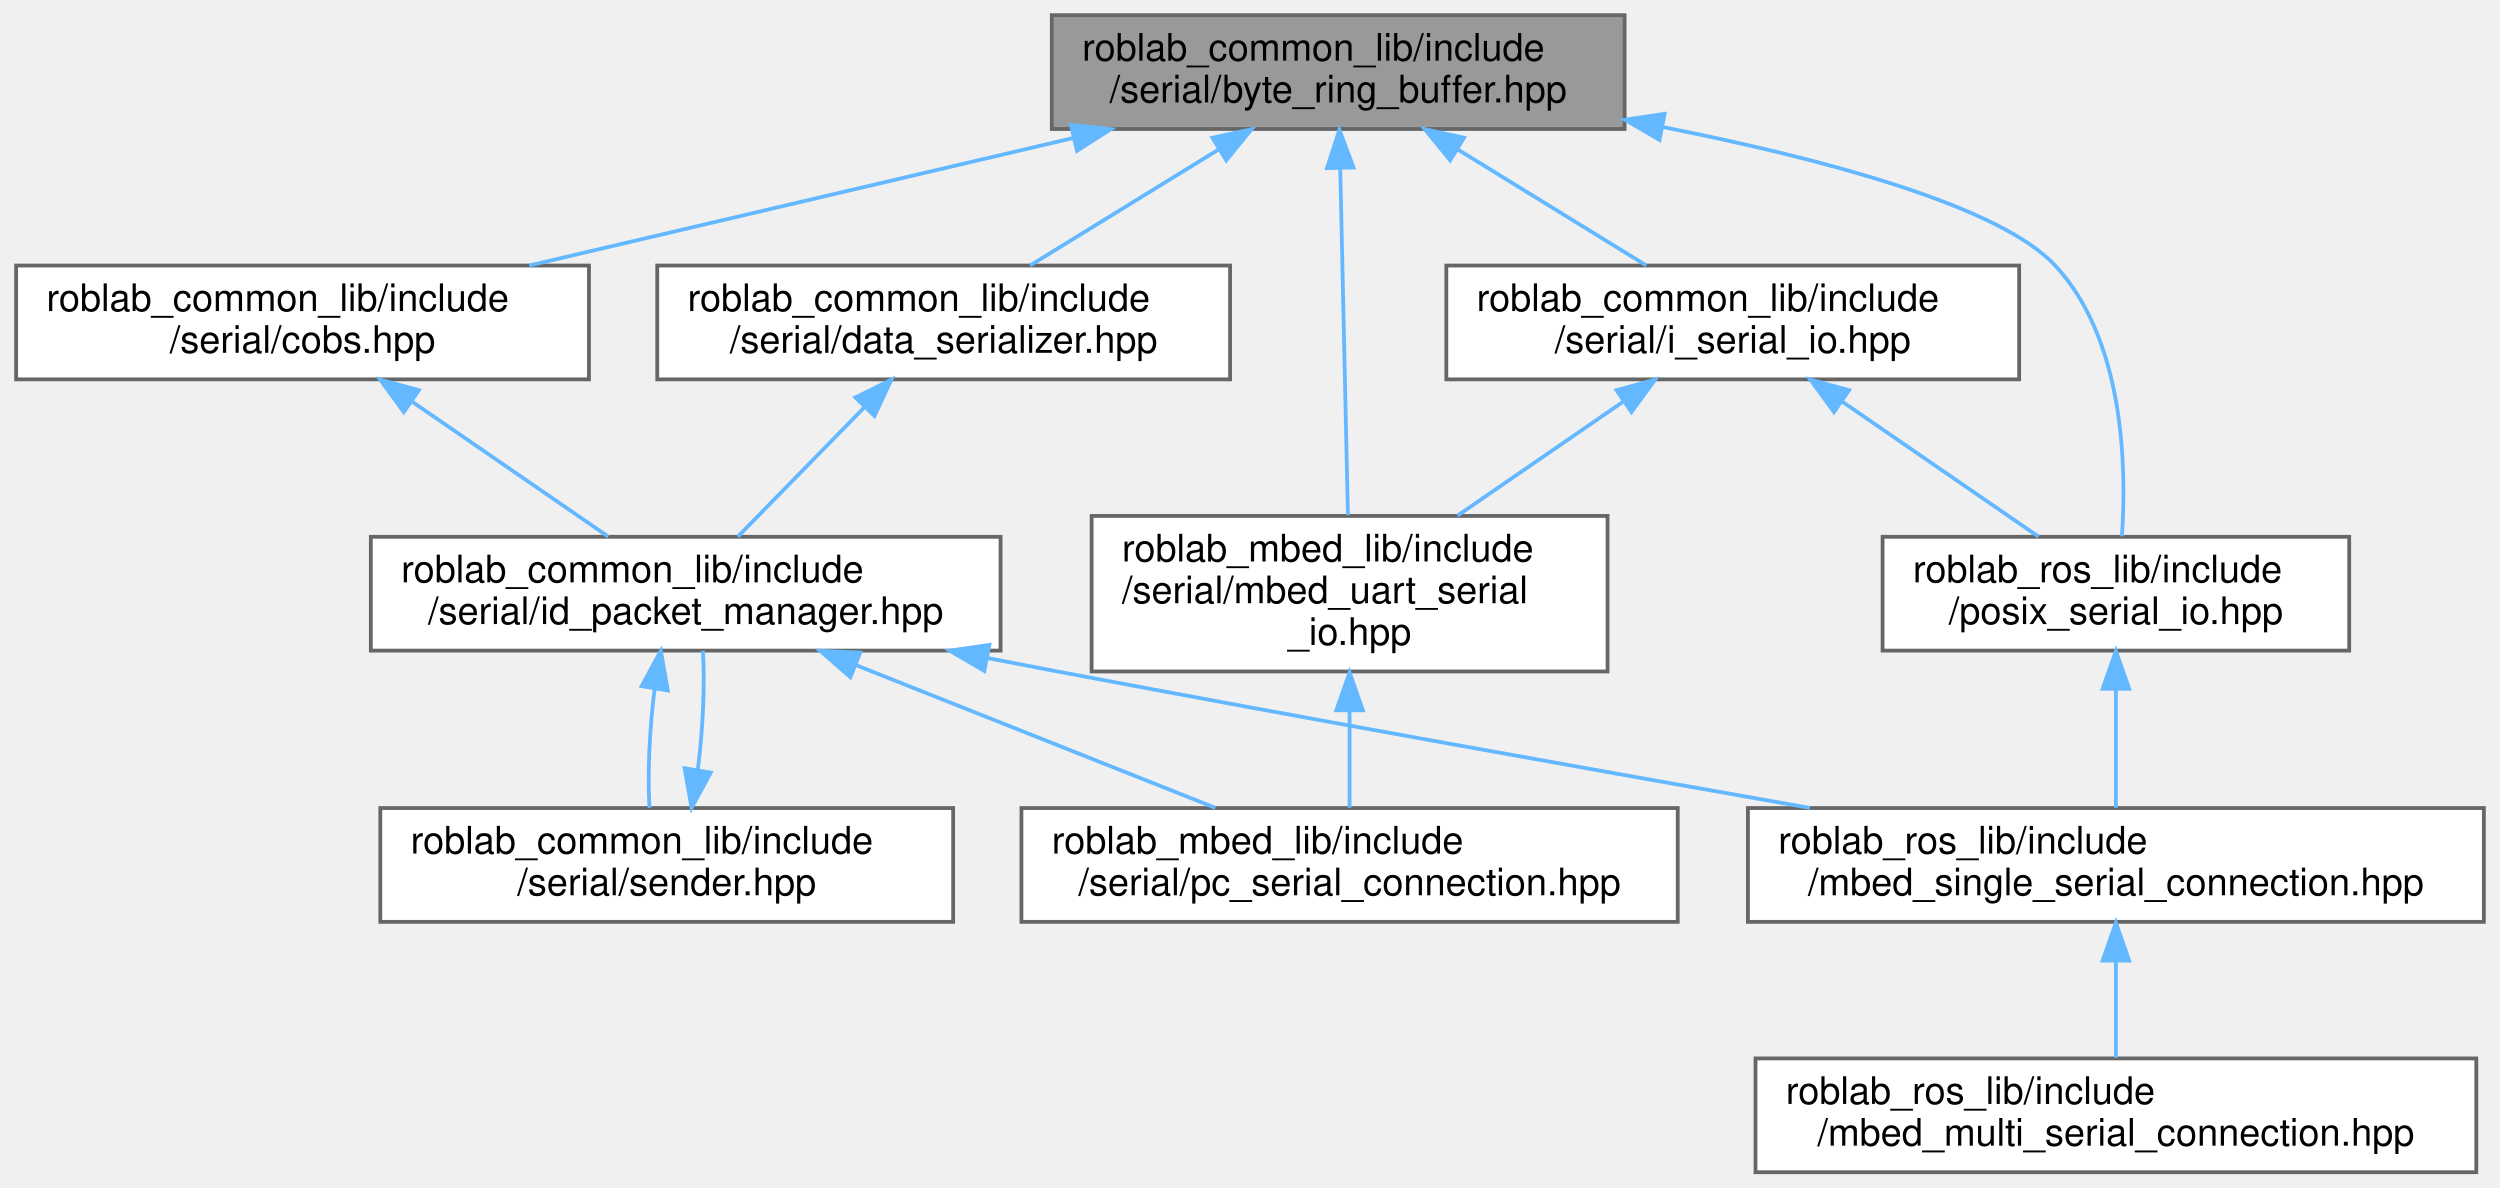
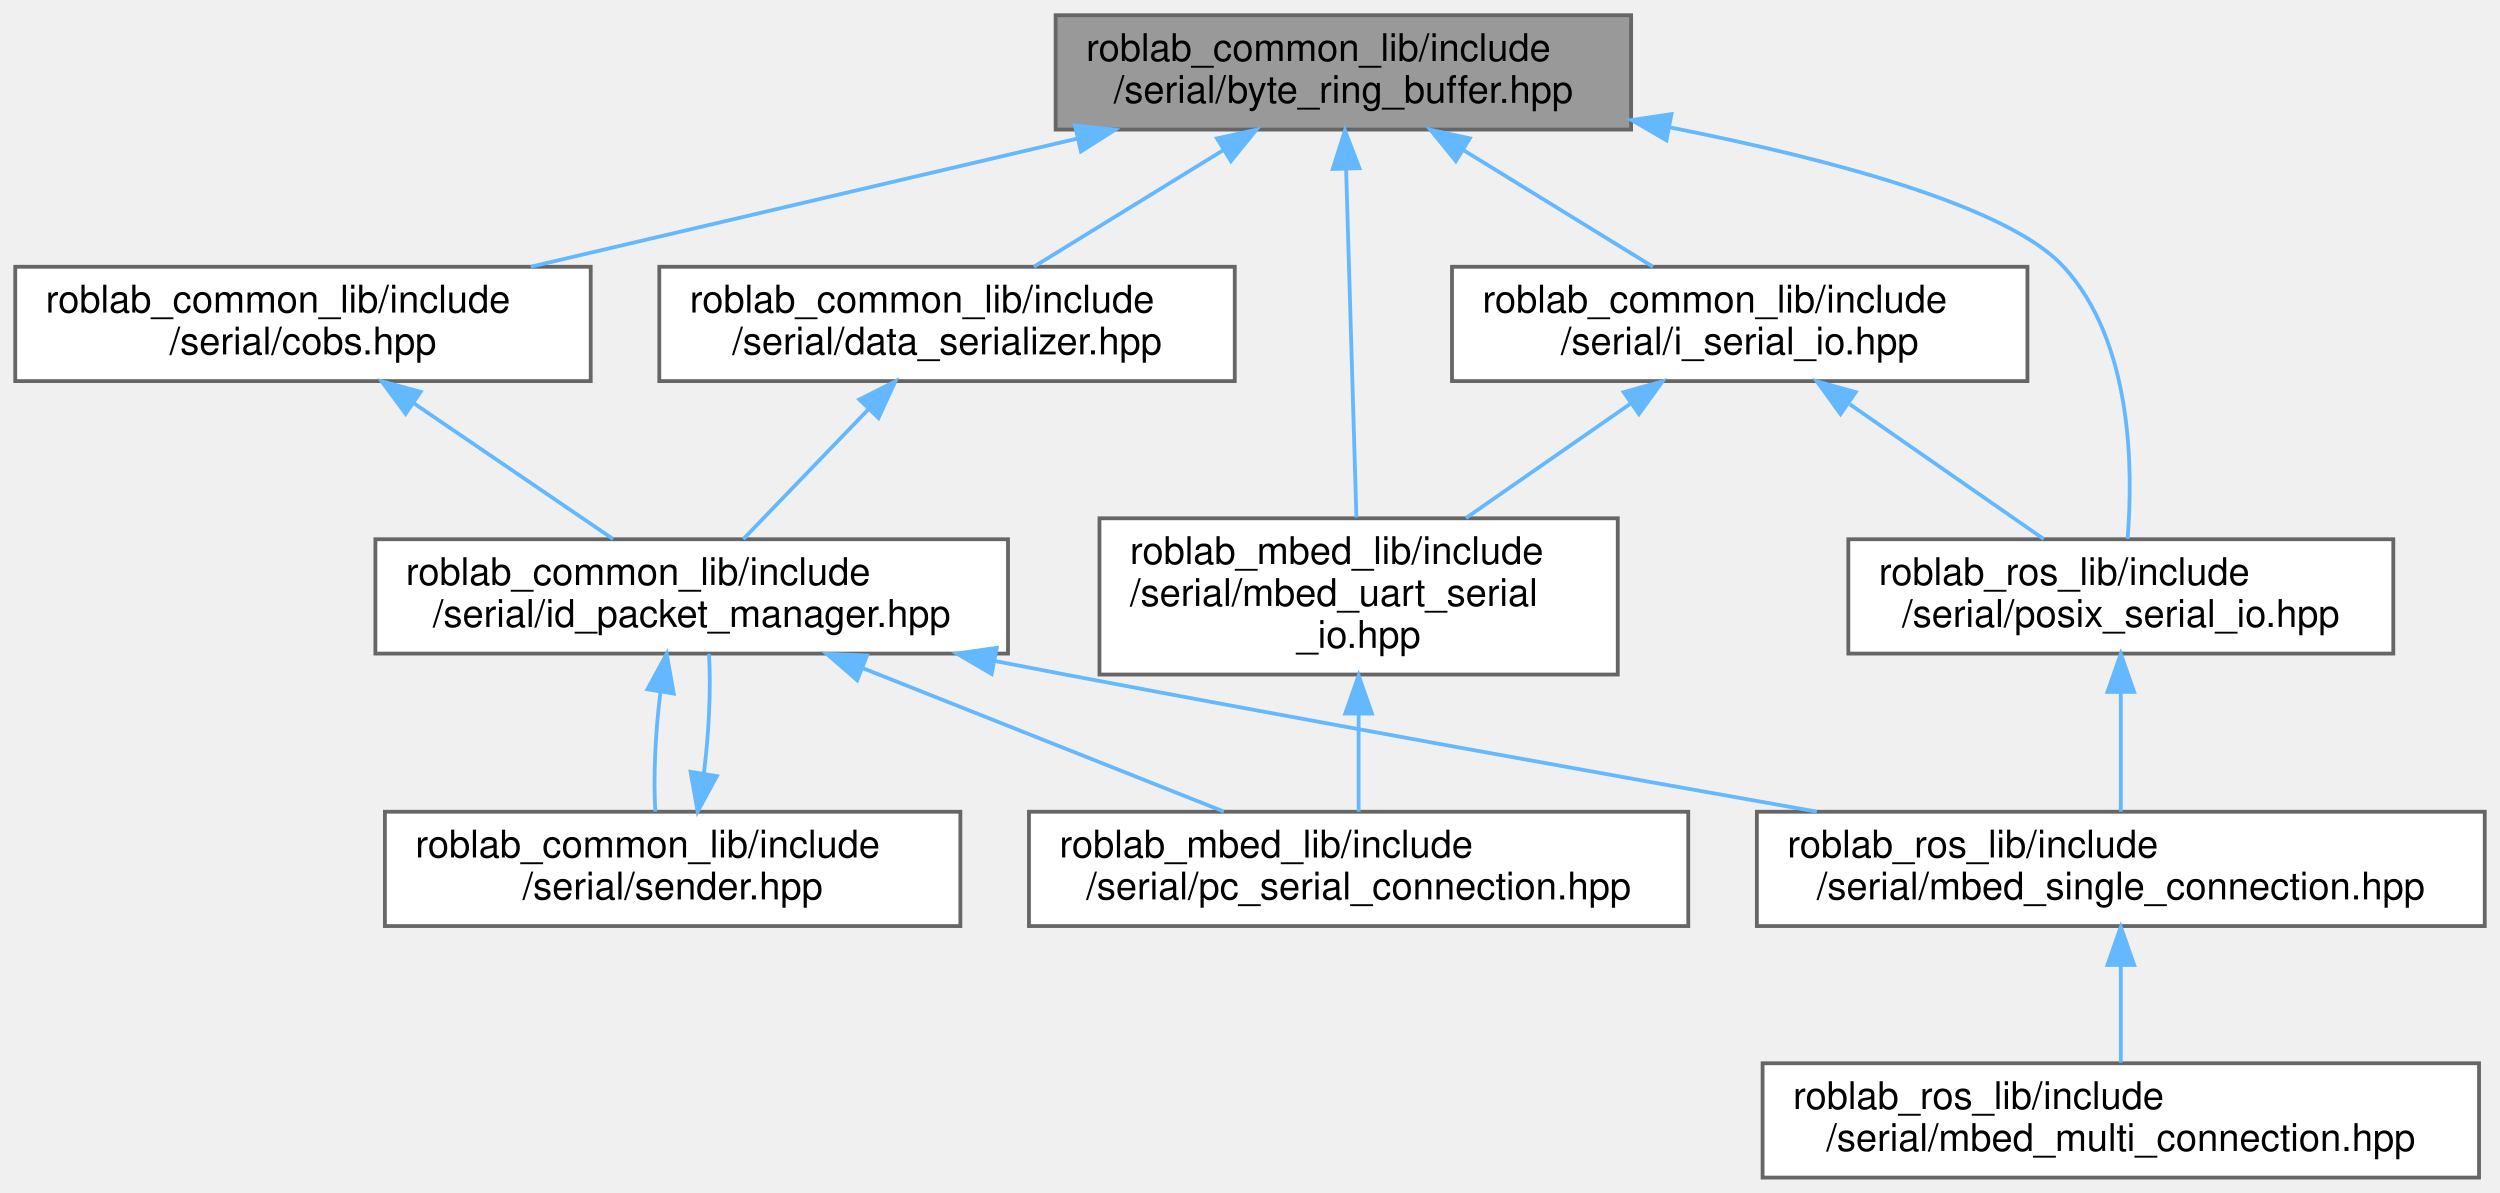
- <svg xmlns="http://www.w3.org/2000/svg" xmlns:xlink="http://www.w3.org/1999/xlink" width="659pt" height="313pt" viewBox="0.00 0.00 658.50 313.00">
+ <svg xmlns="http://www.w3.org/2000/svg" xmlns:xlink="http://www.w3.org/1999/xlink" width="656pt" height="313pt" viewBox="0.00 0.00 656.00 313.00">
  <g id="graph0" class="graph" transform="scale(1 1) rotate(0) translate(4 309)">
    <g id="node1" class="node">
      <g id="a_node1">
        <a xlink:title="シリアル通信用リングバッファー">
          <polygon fill="#999999" stroke="#666666" points="424,-305 273,-305 273,-275 424,-275 424,-305" />
          <text text-anchor="start" x="281" y="-293" font-family="Helvetica,sans-Serif" font-size="10.00">roblab_common_lib/include</text>
          <text text-anchor="middle" x="348.5" y="-282" font-family="Helvetica,sans-Serif" font-size="10.00">/serial/byte_ring_buffer.hpp</text>
        </a>
      </g>
    </g>
    <g id="node2" class="node">
      <g id="a_node2">
        <a xlink:href="cobs_8hpp.html" target="_top" xlink:title="COBS変換ライブラリ">
          <polygon fill="white" stroke="#666666" points="151,-239 0,-239 0,-209 151,-209 151,-239" />
          <text text-anchor="start" x="8" y="-227" font-family="Helvetica,sans-Serif" font-size="10.00">roblab_common_lib/include</text>
          <text text-anchor="middle" x="75.5" y="-216" font-family="Helvetica,sans-Serif" font-size="10.00">/serial/cobs.hpp</text>
        </a>
      </g>
    </g>
    <g id="edge1" class="edge">
      <path fill="none" stroke="#63b8ff" d="M278.75,-272.65C234.39,-262.25 177.56,-248.93 135.27,-239.01" />
      <polygon fill="#63b8ff" stroke="#63b8ff" points="278.05,-276.08 288.59,-274.95 279.65,-269.26 278.05,-276.08" />
    </g>
    <g id="node8" class="node">
      <g id="a_node8">
        <a xlink:href="data__serializer_8hpp.html" target="_top" xlink:title="データとバイト列の変換ライブラリ">
          <polygon fill="white" stroke="#666666" points="320,-239 169,-239 169,-209 320,-209 320,-239" />
          <text text-anchor="start" x="177" y="-227" font-family="Helvetica,sans-Serif" font-size="10.00">roblab_common_lib/include</text>
          <text text-anchor="middle" x="244.5" y="-216" font-family="Helvetica,sans-Serif" font-size="10.00">/serial/data_serializer.hpp</text>
        </a>
      </g>
    </g>
    <g id="edge8" class="edge">
      <path fill="none" stroke="#63b8ff" d="M317.13,-269.69C301.07,-259.82 281.89,-248.01 267.27,-239.01" />
      <polygon fill="#63b8ff" stroke="#63b8ff" points="315.33,-272.69 325.68,-274.95 318.99,-266.73 315.33,-272.69" />
    </g>
    <g id="node9" class="node">
      <g id="a_node9">
        <a xlink:href="i__serial__io_8hpp.html" target="_top" xlink:title="シリアル通信IO抽象クラス">
          <polygon fill="white" stroke="#666666" points="528,-239 377,-239 377,-209 528,-209 528,-239" />
          <text text-anchor="start" x="385" y="-227" font-family="Helvetica,sans-Serif" font-size="10.00">roblab_common_lib/include</text>
          <text text-anchor="middle" x="452.5" y="-216" font-family="Helvetica,sans-Serif" font-size="10.00">/serial/i_serial_io.hpp</text>
        </a>
      </g>
    </g>
    <g id="edge10" class="edge">
      <path fill="none" stroke="#63b8ff" d="M379.87,-269.69C395.93,-259.82 415.11,-248.01 429.73,-239.01" />
      <polygon fill="#63b8ff" stroke="#63b8ff" points="378.01,-266.73 371.32,-274.95 381.67,-272.69 378.01,-266.73" />
    </g>
    <g id="node10" class="node">
      <g id="a_node10">
        <a xlink:href="mbed__uart__serial__io_8hpp.html" target="_top" xlink:title="mbedのUart通信IOライブラリ">
-           <polygon fill="white" stroke="#666666" points="419.5,-173 283.5,-173 283.5,-132 419.5,-132 419.5,-173" />
-           <text text-anchor="start" x="291.5" y="-161" font-family="Helvetica,sans-Serif" font-size="10.00">roblab_mbed_lib/include</text>
-           <text text-anchor="start" x="291.5" y="-150" font-family="Helvetica,sans-Serif" font-size="10.00">/serial/mbed_uart_serial</text>
-           <text text-anchor="middle" x="351.5" y="-139" font-family="Helvetica,sans-Serif" font-size="10.00">_io.hpp</text>
+           <polygon fill="white" stroke="#666666" points="420.5,-173 284.5,-173 284.5,-132 420.5,-132 420.5,-173" />
+           <text text-anchor="start" x="292.5" y="-161" font-family="Helvetica,sans-Serif" font-size="10.00">roblab_mbed_lib/include</text>
+           <text text-anchor="start" x="292.5" y="-150" font-family="Helvetica,sans-Serif" font-size="10.00">/serial/mbed_uart_serial</text>
+           <text text-anchor="middle" x="352.5" y="-139" font-family="Helvetica,sans-Serif" font-size="10.00">_io.hpp</text>
        </a>
      </g>
    </g>
    <g id="edge15" class="edge">
-       <path fill="none" stroke="#63b8ff" d="M349.04,-264.54C349.62,-238.38 350.53,-197.39 351.06,-173.21" />
-       <polygon fill="#63b8ff" stroke="#63b8ff" points="345.54,-264.68 348.82,-274.76 352.54,-264.84 345.54,-264.68" />
+       <path fill="none" stroke="#63b8ff" d="M349.22,-264.54C349.99,-238.38 351.2,-197.39 351.92,-173.21" />
+       <polygon fill="#63b8ff" stroke="#63b8ff" points="345.72,-264.66 348.92,-274.76 352.71,-264.86 345.72,-264.66" />
    </g>
    <g id="node11" class="node">
      <g id="a_node11">
        <a xlink:href="posix__serial__io_8hpp.html" target="_top" xlink:title="Ubuntuシリアル通信IOライブラリ">
-           <polygon fill="white" stroke="#666666" points="615,-167.5 492,-167.5 492,-137.5 615,-137.5 615,-167.5" />
-           <text text-anchor="start" x="500" y="-155.5" font-family="Helvetica,sans-Serif" font-size="10.00">roblab_ros_lib/include</text>
-           <text text-anchor="middle" x="553.5" y="-144.5" font-family="Helvetica,sans-Serif" font-size="10.00">/posix_serial_io.hpp</text>
+           <polygon fill="white" stroke="#666666" points="624,-167.5 481,-167.5 481,-137.5 624,-137.5 624,-167.5" />
+           <text text-anchor="start" x="489" y="-155.5" font-family="Helvetica,sans-Serif" font-size="10.00">roblab_ros_lib/include</text>
+           <text text-anchor="middle" x="552.5" y="-144.5" font-family="Helvetica,sans-Serif" font-size="10.00">/serial/posix_serial_io.hpp</text>
        </a>
      </g>
    </g>
    <g id="edge16" class="edge">
-       <path fill="none" stroke="#63b8ff" d="M434.02,-275.52C476.98,-267.01 522.95,-254.66 537.5,-239 555.59,-219.53 556.37,-186.42 555.09,-167.63" />
-       <polygon fill="#63b8ff" stroke="#63b8ff" points="433.21,-272.11 424.05,-277.44 434.53,-278.99 433.21,-272.11" />
+       <path fill="none" stroke="#63b8ff" d="M434.09,-275.59C477.07,-267.1 523.04,-254.74 537.5,-239 555.44,-219.47 555.8,-186.38 554.28,-167.61" />
+       <polygon fill="#63b8ff" stroke="#63b8ff" points="433.27,-272.18 424.11,-277.5 434.59,-279.05 433.27,-272.18" />
    </g>
    <g id="node3" class="node">
      <g id="a_node3">
        <a xlink:href="id__packet__manager_8hpp.html" target="_top" xlink:title="ID付きパケットデータを管理">
-           <polygon fill="white" stroke="#666666" points="259.5,-167.5 93.5,-167.5 93.5,-137.5 259.5,-137.5 259.5,-167.5" />
-           <text text-anchor="start" x="101.5" y="-155.5" font-family="Helvetica,sans-Serif" font-size="10.00">roblab_common_lib/include</text>
-           <text text-anchor="middle" x="176.5" y="-144.5" font-family="Helvetica,sans-Serif" font-size="10.00">/serial/id_packet_manager.hpp</text>
+           <polygon fill="white" stroke="#666666" points="260.5,-167.5 94.5,-167.5 94.5,-137.5 260.5,-137.5 260.5,-167.5" />
+           <text text-anchor="start" x="102.5" y="-155.5" font-family="Helvetica,sans-Serif" font-size="10.00">roblab_common_lib/include</text>
+           <text text-anchor="middle" x="177.5" y="-144.5" font-family="Helvetica,sans-Serif" font-size="10.00">/serial/id_packet_manager.hpp</text>
        </a>
      </g>
    </g>
    <g id="edge2" class="edge">
-       <path fill="none" stroke="#63b8ff" d="M104.19,-203.25C120.75,-191.86 141.18,-177.81 156.09,-167.54" />
-       <polygon fill="#63b8ff" stroke="#63b8ff" points="102.19,-200.38 95.94,-208.94 106.16,-206.15 102.19,-200.38" />
+       <path fill="none" stroke="#63b8ff" d="M104.48,-203.25C121.2,-191.86 141.83,-177.81 156.89,-167.54" />
+       <polygon fill="#63b8ff" stroke="#63b8ff" points="102.43,-200.41 96.14,-208.94 106.38,-206.2 102.43,-200.41" />
    </g>
    <g id="node4" class="node">
      <g id="a_node4">
        <a xlink:href="sender_8hpp.html" target="_top" xlink:title="シリアル通信で送るデータを登録">
-           <polygon fill="white" stroke="#666666" points="247,-96 96,-96 96,-66 247,-66 247,-96" />
-           <text text-anchor="start" x="104" y="-84" font-family="Helvetica,sans-Serif" font-size="10.00">roblab_common_lib/include</text>
-           <text text-anchor="middle" x="171.5" y="-73" font-family="Helvetica,sans-Serif" font-size="10.00">/serial/sender.hpp</text>
+           <polygon fill="white" stroke="#666666" points="248,-96 97,-96 97,-66 248,-66 248,-96" />
+           <text text-anchor="start" x="105" y="-84" font-family="Helvetica,sans-Serif" font-size="10.00">roblab_common_lib/include</text>
+           <text text-anchor="middle" x="172.5" y="-73" font-family="Helvetica,sans-Serif" font-size="10.00">/serial/sender.hpp</text>
        </a>
      </g>
    </g>
    <g id="edge3" class="edge">
-       <path fill="none" stroke="#63b8ff" d="M168.29,-127.25C166.96,-116.81 166.42,-104.99 166.96,-96.04" />
-       <polygon fill="#63b8ff" stroke="#63b8ff" points="164.88,-128.13 169.94,-137.44 171.79,-127 164.88,-128.13" />
+       <path fill="none" stroke="#63b8ff" d="M169.29,-127.25C167.96,-116.81 167.42,-104.99 167.96,-96.04" />
+       <polygon fill="#63b8ff" stroke="#63b8ff" points="165.88,-128.13 170.94,-137.44 172.79,-127 165.88,-128.13" />
    </g>
    <g id="node5" class="node">
      <g id="a_node5">
        <a xlink:href="pc__serial__connection_8hpp.html" target="_top" xlink:title="パソコンと接続してパケット通信を行うライブラリ">
-           <polygon fill="white" stroke="#666666" points="438,-96 265,-96 265,-66 438,-66 438,-96" />
-           <text text-anchor="start" x="273" y="-84" font-family="Helvetica,sans-Serif" font-size="10.00">roblab_mbed_lib/include</text>
-           <text text-anchor="middle" x="351.5" y="-73" font-family="Helvetica,sans-Serif" font-size="10.00">/serial/pc_serial_connection.hpp</text>
+           <polygon fill="white" stroke="#666666" points="439,-96 266,-96 266,-66 439,-66 439,-96" />
+           <text text-anchor="start" x="274" y="-84" font-family="Helvetica,sans-Serif" font-size="10.00">roblab_mbed_lib/include</text>
+           <text text-anchor="middle" x="352.5" y="-73" font-family="Helvetica,sans-Serif" font-size="10.00">/serial/pc_serial_connection.hpp</text>
        </a>
      </g>
    </g>
    <g id="edge5" class="edge">
-       <path fill="none" stroke="#63b8ff" d="M221.54,-133.61C250.98,-121.92 288.87,-106.87 316.14,-96.04" />
-       <polygon fill="#63b8ff" stroke="#63b8ff" points="219.92,-130.49 211.91,-137.44 222.5,-137 219.92,-130.49" />
+       <path fill="none" stroke="#63b8ff" d="M222.54,-133.61C251.98,-121.92 289.87,-106.87 317.14,-96.04" />
+       <polygon fill="#63b8ff" stroke="#63b8ff" points="220.92,-130.49 212.91,-137.44 223.5,-137 220.92,-130.49" />
    </g>
    <g id="node6" class="node">
      <g id="a_node6">
-         <a xlink:href="mbed__single__serial__connection_8hpp.html" target="_top" xlink:title="1個のmbedとシリアル通信">
-           <polygon fill="white" stroke="#666666" points="650.5,-96 456.5,-96 456.5,-66 650.5,-66 650.5,-96" />
-           <text text-anchor="start" x="464.5" y="-84" font-family="Helvetica,sans-Serif" font-size="10.00">roblab_ros_lib/include</text>
-           <text text-anchor="middle" x="553.5" y="-73" font-family="Helvetica,sans-Serif" font-size="10.00">/mbed_single_serial_connection.hpp</text>
+         <a xlink:href="mbed__single__connection_8hpp.html" target="_top" xlink:title="1個のmbedとシリアル通信">
+           <polygon fill="white" stroke="#666666" points="648,-96 457,-96 457,-66 648,-66 648,-96" />
+           <text text-anchor="start" x="465" y="-84" font-family="Helvetica,sans-Serif" font-size="10.00">roblab_ros_lib/include</text>
+           <text text-anchor="middle" x="552.5" y="-73" font-family="Helvetica,sans-Serif" font-size="10.00">/serial/mbed_single_connection.hpp</text>
        </a>
      </g>
    </g>
    <g id="edge6" class="edge">
-       <path fill="none" stroke="#63b8ff" d="M255.93,-135.56C262.21,-134.34 268.46,-133.14 274.5,-132 341.23,-119.38 417.09,-105.84 472.85,-96.03" />
-       <polygon fill="#63b8ff" stroke="#63b8ff" points="255.21,-132.14 246.07,-137.49 256.55,-139.01 255.21,-132.14" />
+       <path fill="none" stroke="#63b8ff" d="M256.94,-135.57C263.21,-134.35 269.46,-133.15 275.5,-132 341.88,-119.41 417.34,-105.83 472.73,-96.01" />
+       <polygon fill="#63b8ff" stroke="#63b8ff" points="256.21,-132.14 247.07,-137.5 257.55,-139.01 256.21,-132.14" />
    </g>
    <g id="edge4" class="edge">
-       <path fill="none" stroke="#63b8ff" d="M179.71,-106.23C181.04,-116.66 181.58,-128.49 181.04,-137.44" />
-       <polygon fill="#63b8ff" stroke="#63b8ff" points="183.11,-105.35 178.06,-96.04 176.2,-106.48 183.11,-105.35" />
+       <path fill="none" stroke="#63b8ff" d="M180.71,-106.23C182.04,-116.66 182.58,-128.49 182.04,-137.44" />
+       <polygon fill="#63b8ff" stroke="#63b8ff" points="184.11,-105.35 179.06,-96.04 177.2,-106.48 184.11,-105.35" />
    </g>
    <g id="node7" class="node">
      <g id="a_node7">
-         <a xlink:href="mbed__multi__serial__connection_8hpp.html" target="_top" xlink:title="複数のMbedとシリアル通信を行うライブラリ">
-           <polygon fill="white" stroke="#666666" points="648.5,-30 458.5,-30 458.5,0 648.5,0 648.5,-30" />
+         <a xlink:href="mbed__multi__connection_8hpp.html" target="_top" xlink:title="複数のMbedとシリアル通信を行うライブラリ">
+           <polygon fill="white" stroke="#666666" points="646.5,-30 458.5,-30 458.5,0 646.5,0 646.5,-30" />
          <text text-anchor="start" x="466.5" y="-18" font-family="Helvetica,sans-Serif" font-size="10.00">roblab_ros_lib/include</text>
-           <text text-anchor="middle" x="553.5" y="-7" font-family="Helvetica,sans-Serif" font-size="10.00">/mbed_multi_serial_connection.hpp</text>
+           <text text-anchor="middle" x="552.5" y="-7" font-family="Helvetica,sans-Serif" font-size="10.00">/serial/mbed_multi_connection.hpp</text>
        </a>
      </g>
    </g>
    <g id="edge7" class="edge">
-       <path fill="none" stroke="#63b8ff" d="M553.5,-55.54C553.5,-46.96 553.5,-37.61 553.5,-30.16" />
-       <polygon fill="#63b8ff" stroke="#63b8ff" points="550,-55.8 553.5,-65.8 557,-55.8 550,-55.8" />
+       <path fill="none" stroke="#63b8ff" d="M552.5,-55.54C552.5,-46.96 552.5,-37.61 552.5,-30.16" />
+       <polygon fill="#63b8ff" stroke="#63b8ff" points="549,-55.8 552.5,-65.8 556,-55.8 549,-55.8" />
    </g>
    <g id="edge9" class="edge">
-       <path fill="none" stroke="#63b8ff" d="M223.63,-201.67C212.78,-190.58 199.82,-177.34 190.24,-167.54" />
-       <polygon fill="#63b8ff" stroke="#63b8ff" points="221.24,-204.24 230.74,-208.94 226.25,-199.34 221.24,-204.24" />
+       <path fill="none" stroke="#63b8ff" d="M223.94,-201.67C213.25,-190.58 200.48,-177.34 191.04,-167.54" />
+       <polygon fill="#63b8ff" stroke="#63b8ff" points="221.48,-204.17 230.94,-208.94 226.52,-199.31 221.48,-204.17" />
    </g>
    <g id="edge11" class="edge">
-       <path fill="none" stroke="#63b8ff" d="M423.5,-203.04C409.82,-193.63 393.55,-182.44 379.94,-173.07" />
-       <polygon fill="#63b8ff" stroke="#63b8ff" points="421.84,-206.15 432.06,-208.94 425.81,-200.38 421.84,-206.15" />
+       <path fill="none" stroke="#63b8ff" d="M423.79,-203.04C410.24,-193.63 394.14,-182.44 380.66,-173.07" />
+       <polygon fill="#63b8ff" stroke="#63b8ff" points="422.05,-206.1 432.26,-208.94 426.05,-200.35 422.05,-206.1" />
    </g>
    <g id="edge13" class="edge">
-       <path fill="none" stroke="#63b8ff" d="M481.19,-203.25C497.75,-191.86 518.18,-177.81 533.09,-167.54" />
-       <polygon fill="#63b8ff" stroke="#63b8ff" points="479.19,-200.38 472.94,-208.94 483.16,-206.15 479.19,-200.38" />
+       <path fill="none" stroke="#63b8ff" d="M481.36,-202.94C497.67,-191.6 517.66,-177.71 532.29,-167.54" />
+       <polygon fill="#63b8ff" stroke="#63b8ff" points="478.95,-200.35 472.74,-208.94 482.95,-206.1 478.95,-200.35" />
    </g>
    <g id="edge12" class="edge">
-       <path fill="none" stroke="#63b8ff" d="M351.5,-121.66C351.5,-112.76 351.5,-103.42 351.5,-96.04" />
-       <polygon fill="#63b8ff" stroke="#63b8ff" points="348,-121.77 351.5,-131.77 355,-121.77 348,-121.77" />
+       <path fill="none" stroke="#63b8ff" d="M352.5,-121.66C352.5,-112.76 352.5,-103.42 352.5,-96.04" />
+       <polygon fill="#63b8ff" stroke="#63b8ff" points="349,-121.77 352.5,-131.77 356,-121.77 349,-121.77" />
    </g>
    <g id="edge14" class="edge">
-       <path fill="none" stroke="#63b8ff" d="M553.5,-127.25C553.5,-116.81 553.5,-104.99 553.5,-96.04" />
-       <polygon fill="#63b8ff" stroke="#63b8ff" points="550,-127.44 553.5,-137.44 557,-127.44 550,-127.44" />
+       <path fill="none" stroke="#63b8ff" d="M552.5,-127.25C552.5,-116.81 552.5,-104.99 552.5,-96.04" />
+       <polygon fill="#63b8ff" stroke="#63b8ff" points="549,-127.44 552.5,-137.44 556,-127.44 549,-127.44" />
    </g>
  </g>
</svg>
